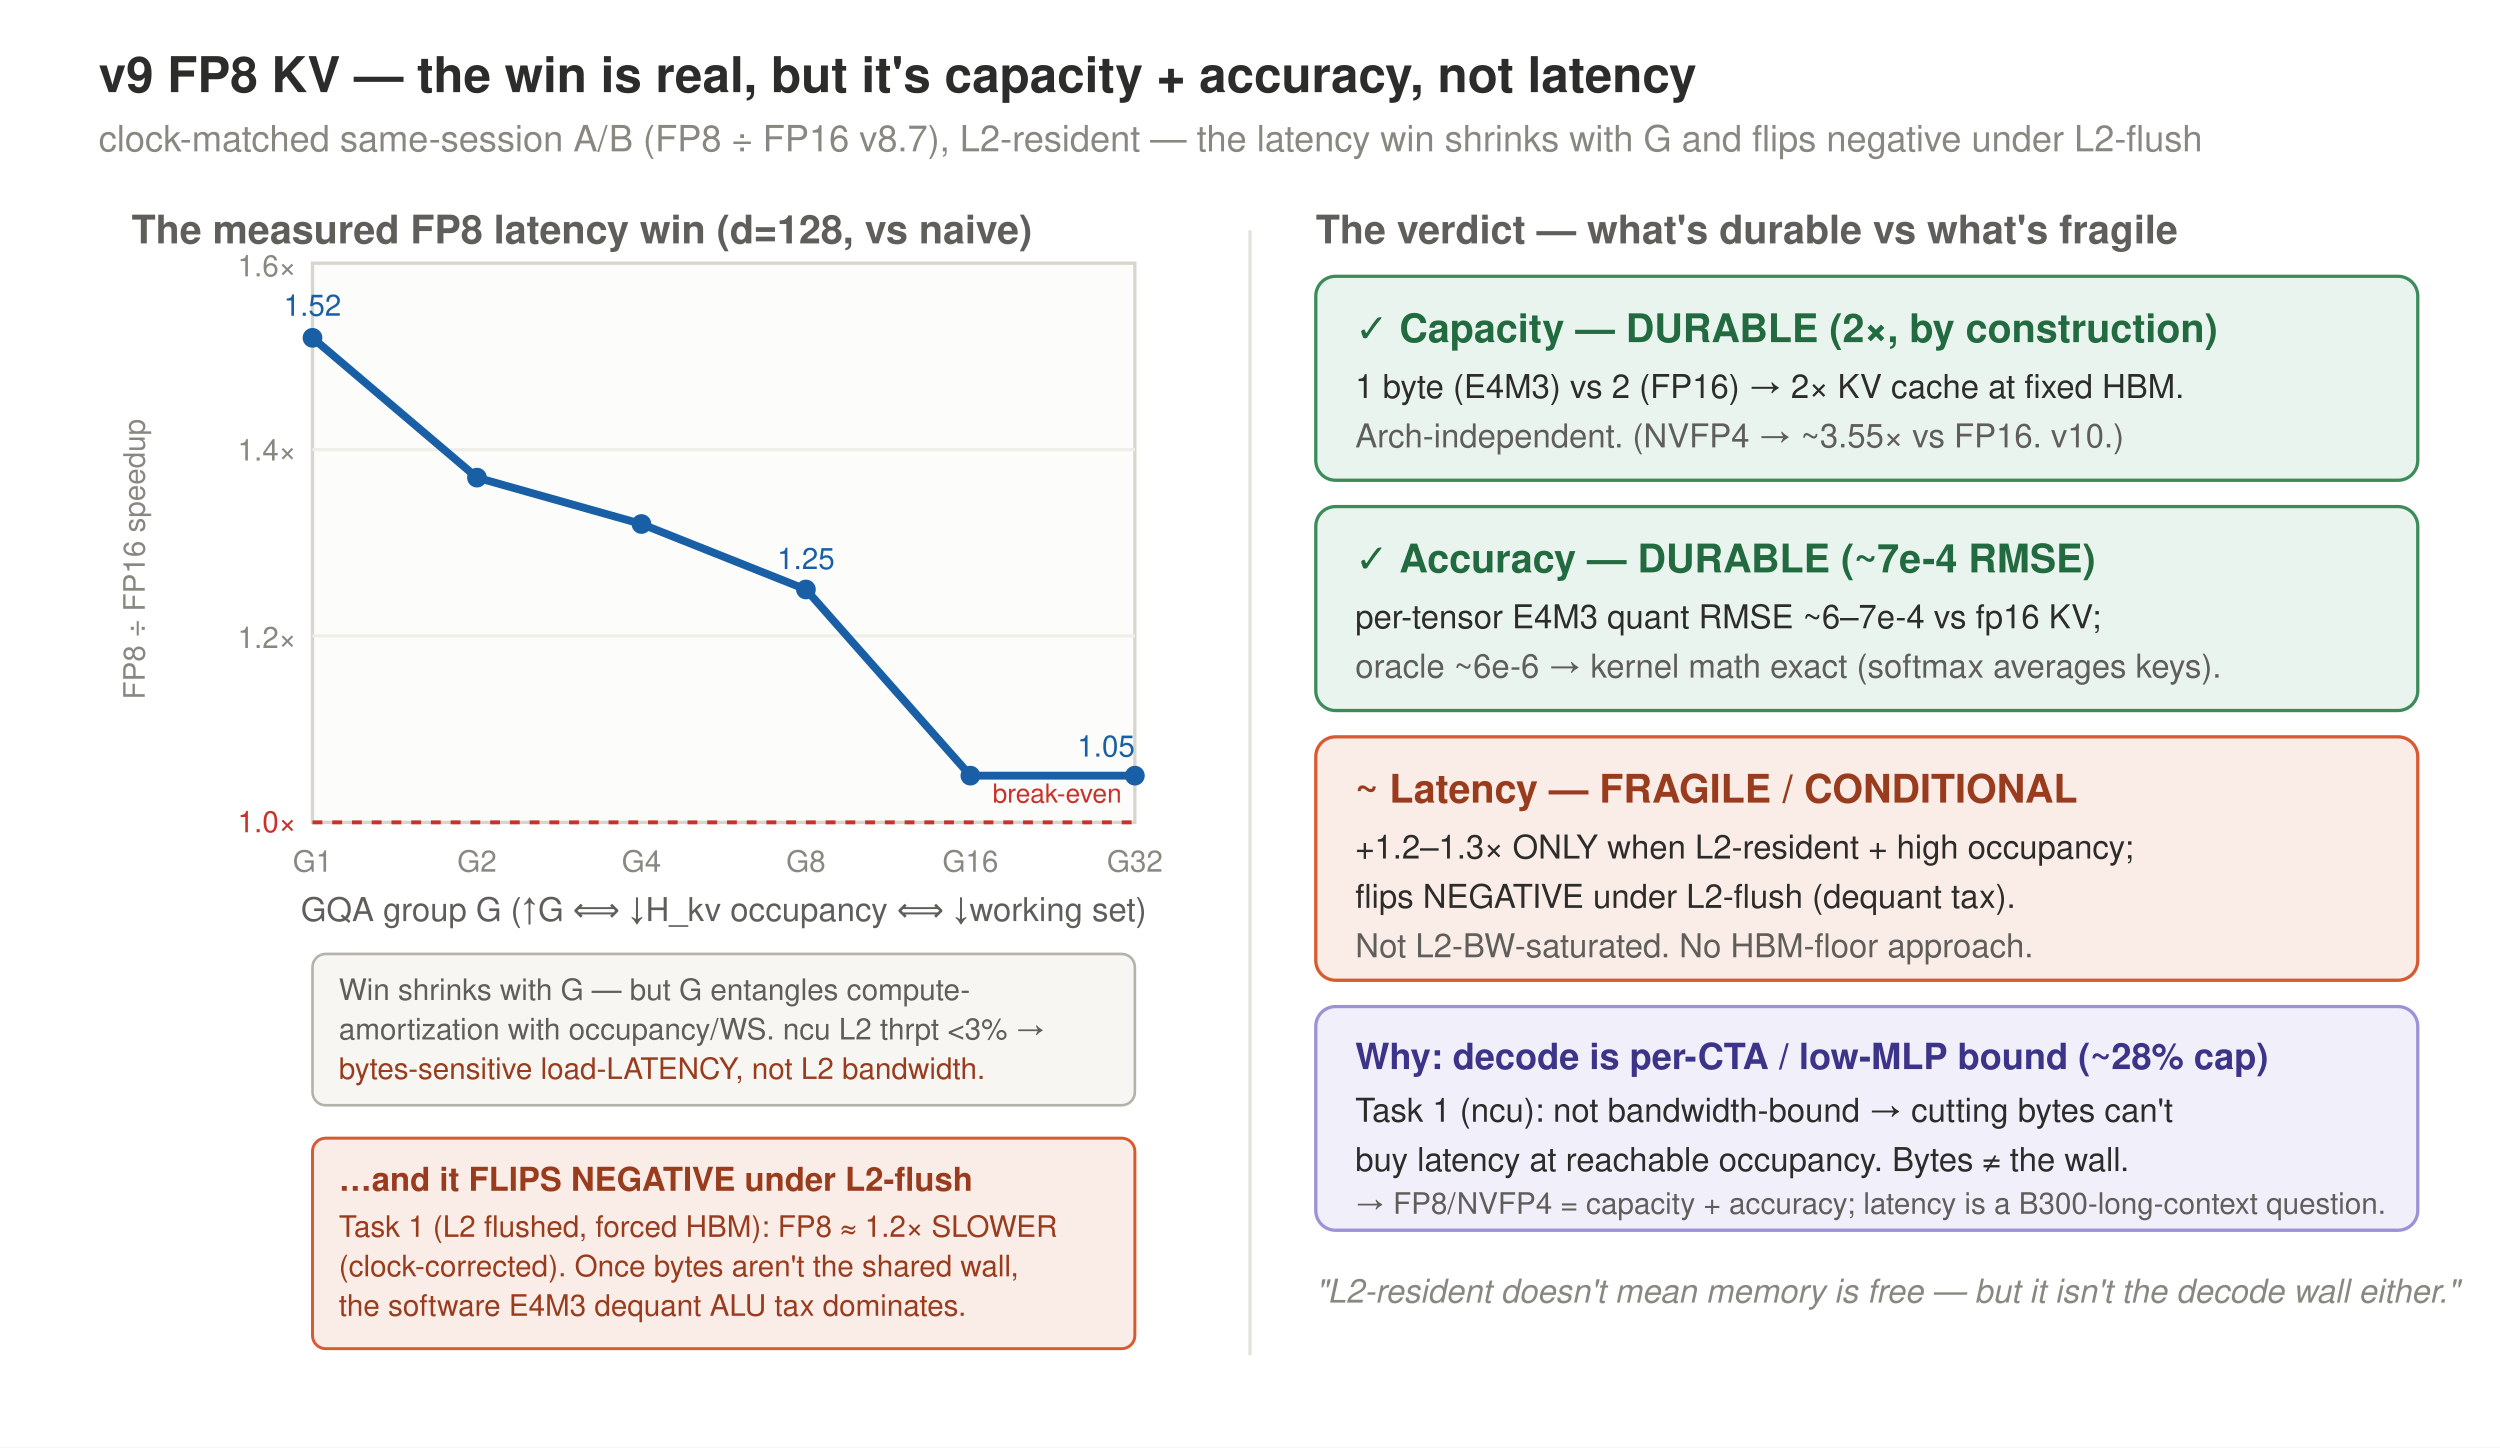
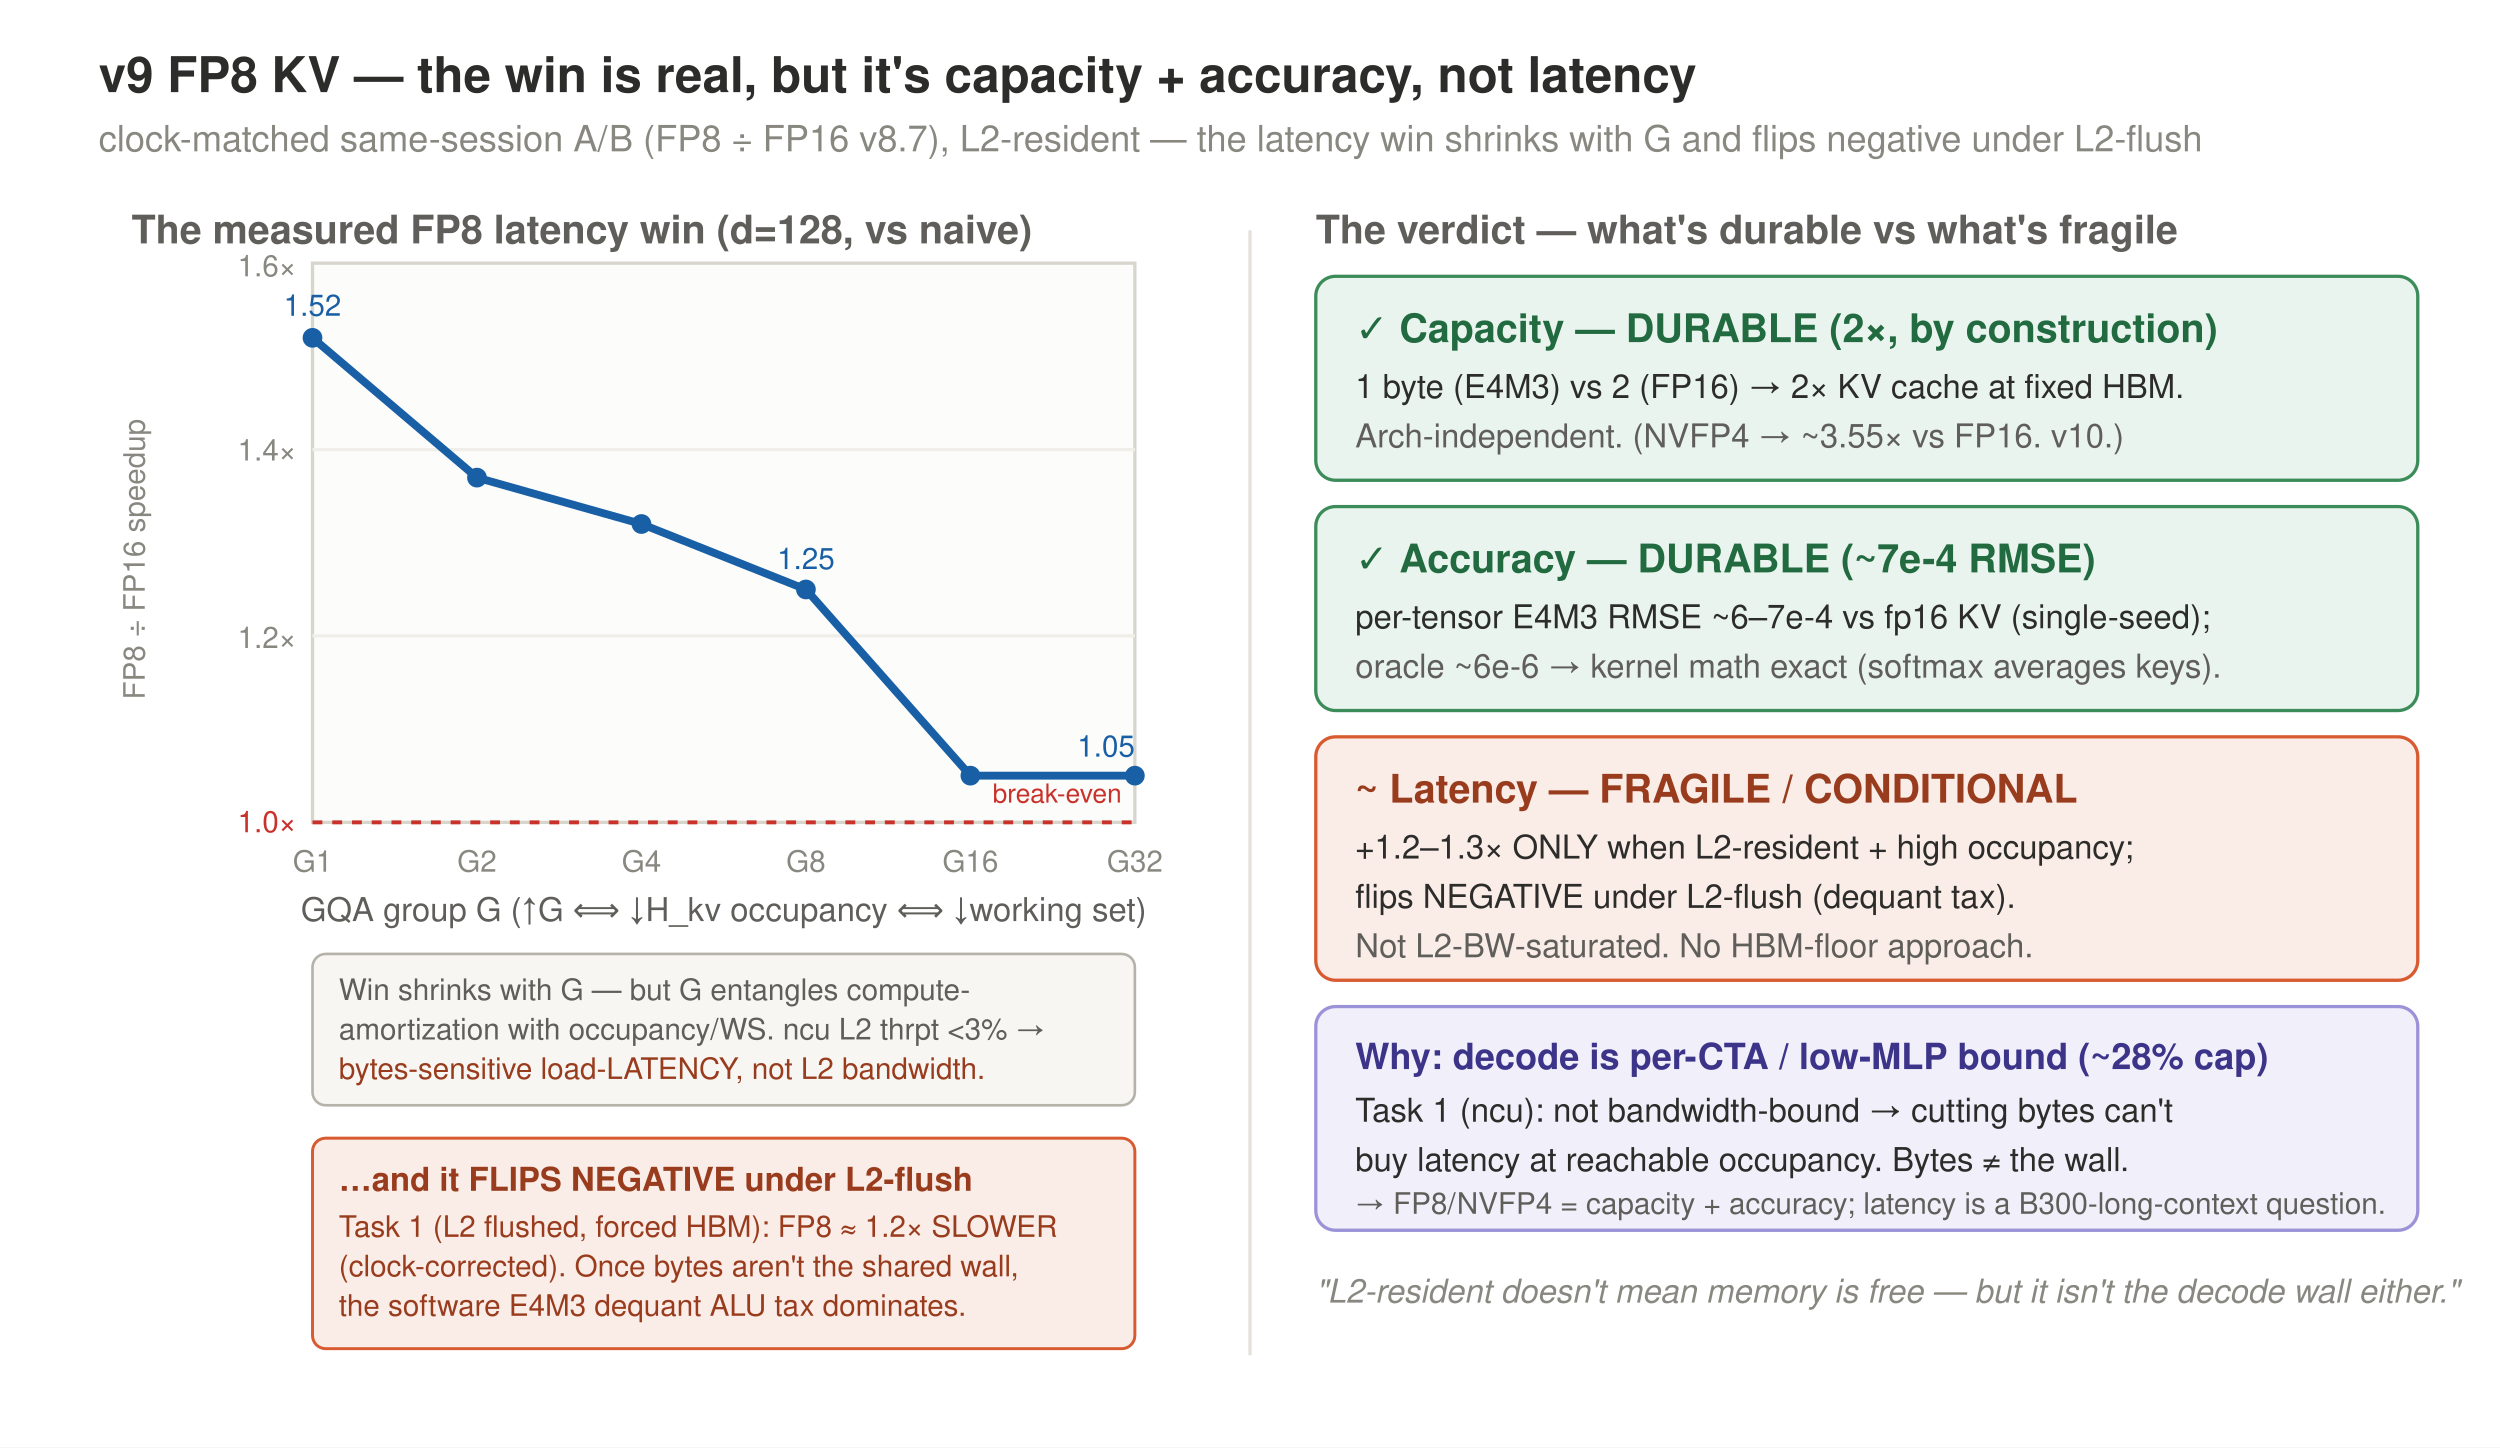
<svg xmlns="http://www.w3.org/2000/svg" width="100%" viewBox="0 0 760 440" role="img" font-family="Helvetica, Arial, sans-serif">
  <rect x="0" y="0" width="760" height="440" fill="#ffffff" />
  <text x="30" y="28" font-size="15" font-weight="600" fill="#2C2C2A">v9 FP8 KV — the win is real, but it's capacity + accuracy, not latency</text>
  <text x="30" y="46" font-size="11" fill="#888780">clock-matched same-session A/B (FP8 ÷ FP16 v8.7), L2-resident — the latency win shrinks with G and flips negative under L2-flush</text>
  <text x="40" y="74" font-size="12" font-weight="600" fill="#5F5E5A">The measured FP8 latency win (d=128, vs naive)</text>
  <rect x="95" y="80" width="250" height="170" fill="#FCFCFB" stroke="#D7D5CC" stroke-width="1" />
  <line x1="95" y1="250" x2="345" y2="250" stroke="#C9322B" stroke-width="1.2" stroke-dasharray="3 3" />
  <text x="90" y="253" font-size="9" fill="#C9322B" text-anchor="end">1.0×</text>
  <line x1="95" y1="193.3" x2="345" y2="193.3" stroke="#EFEEE9" stroke-width="1" />
  <text x="90" y="197" font-size="9" fill="#888780" text-anchor="end">1.2×</text>
  <line x1="95" y1="136.7" x2="345" y2="136.7" stroke="#EFEEE9" stroke-width="1" />
  <text x="90" y="140" font-size="9" fill="#888780" text-anchor="end">1.4×</text>
  <text x="90" y="84" font-size="9" fill="#888780" text-anchor="end">1.6×</text>
  <text x="44" y="170" font-size="9" fill="#888780" text-anchor="middle" transform="rotate(-90 44 170)">FP8 ÷ FP16 speedup</text>
  <text x="341" y="244" font-size="8" fill="#C9322B" text-anchor="end">break-even</text>
  <polyline points="95,102.7 145,145.2 195,159.3 245,179.2 295,235.8 345,235.8" fill="none" stroke="#185FA5" stroke-width="2.4" />
  <g fill="#185FA5">
    <circle cx="95" cy="102.7" r="3" />
    <circle cx="145" cy="145.2" r="3" />
    <circle cx="195" cy="159.3" r="3" />
    <circle cx="245" cy="179.2" r="3" />
    <circle cx="295" cy="235.8" r="3" />
    <circle cx="345" cy="235.8" r="3" />
  </g>
  <text x="95" y="96" font-size="9" fill="#185FA5" text-anchor="middle">1.52</text>
  <text x="245" y="173" font-size="9" fill="#185FA5" text-anchor="middle">1.25</text>
  <text x="345" y="230" font-size="9" fill="#185FA5" text-anchor="end">1.05</text>
  <text x="95" y="265" font-size="9" fill="#888780" text-anchor="middle">G1</text>
  <text x="145" y="265" font-size="9" fill="#888780" text-anchor="middle">G2</text>
  <text x="195" y="265" font-size="9" fill="#888780" text-anchor="middle">G4</text>
  <text x="245" y="265" font-size="9" fill="#888780" text-anchor="middle">G8</text>
  <text x="295" y="265" font-size="9" fill="#888780" text-anchor="middle">G16</text>
  <text x="345" y="265" font-size="9" fill="#888780" text-anchor="middle">G32</text>
  <text x="220" y="280" font-size="10" fill="#5F5E5A" text-anchor="middle">GQA group G  (↑G ⟺ ↓H_kv occupancy ⟺ ↓working set)</text>
  <rect x="95" y="290" width="250" height="46" rx="4" fill="#F7F6F3" stroke="#B4B2A9" stroke-width="0.8" />
  <text x="103" y="304" font-size="9" fill="#5F5E5A">Win shrinks with G — but G entangles compute-</text>
  <text x="103" y="316" font-size="9" fill="#5F5E5A">amortization with occupancy/WS. ncu L2 thrpt &lt;3% →</text>
  <text x="103" y="328" font-size="9" fill="#993C1D">bytes-sensitive load-LATENCY, not L2 bandwidth.</text>
  <rect x="95" y="346" width="250" height="64" rx="4" fill="#FAECE7" stroke="#D85A30" stroke-width="0.9" />
  <text x="103" y="362" font-size="10" font-weight="600" fill="#993C1D">…and it FLIPS NEGATIVE under L2-flush</text>
  <text x="103" y="376" font-size="9" fill="#993C1D">Task 1 (L2 flushed, forced HBM): FP8 ≈ 1.2× SLOWER</text>
  <text x="103" y="388" font-size="9" fill="#993C1D">(clock-corrected). Once bytes aren't the shared wall,</text>
  <text x="103" y="400" font-size="9" fill="#993C1D">the software E4M3 dequant ALU tax dominates.</text>
  <line x1="380" y1="70" x2="380" y2="412" stroke="#E3E1DA" stroke-width="1" />
  <text x="400" y="74" font-size="12" font-weight="600" fill="#5F5E5A">The verdict — what's durable vs what's fragile</text>
  <rect x="400" y="84" width="335" height="62" rx="6" fill="#EAF4EE" stroke="#3C8C5A" stroke-width="1" />
  <text x="412" y="104" font-size="12" font-weight="600" fill="#226B40">✓ Capacity — DURABLE (2×, by construction)</text>
  <text x="412" y="121" font-size="10" fill="#2C2C2A">1 byte (E4M3) vs 2 (FP16) → 2× KV cache at fixed HBM.</text>
  <text x="412" y="136" font-size="10" fill="#5F5E5A">Arch-independent. (NVFP4 → ~3.55× vs FP16. v10.)</text>
  <rect x="400" y="154" width="335" height="62" rx="6" fill="#EAF4EE" stroke="#3C8C5A" stroke-width="1" />
  <text x="412" y="174" font-size="12" font-weight="600" fill="#226B40">✓ Accuracy — DURABLE (~7e-4 RMSE)</text>
-   <text x="412" y="191" font-size="10" fill="#2C2C2A">per-tensor E4M3 quant RMSE ~6–7e-4 vs fp16 KV;</text>
+   <text x="412" y="191" font-size="10" fill="#2C2C2A">per-tensor E4M3 RMSE ~6–7e-4 vs fp16 KV (single-seed);</text>
  <text x="412" y="206" font-size="10" fill="#5F5E5A">oracle ~6e-6 → kernel math exact (softmax averages keys).</text>
  <rect x="400" y="224" width="335" height="74" rx="6" fill="#FAECE7" stroke="#D85A30" stroke-width="1" />
  <text x="412" y="244" font-size="12" font-weight="600" fill="#993C1D">~ Latency — FRAGILE / CONDITIONAL</text>
  <text x="412" y="261" font-size="10" fill="#2C2C2A">+1.2–1.3× ONLY when L2-resident + high occupancy;</text>
  <text x="412" y="276" font-size="10" fill="#2C2C2A">flips NEGATIVE under L2-flush (dequant tax).</text>
  <text x="412" y="291" font-size="10" fill="#5F5E5A">Not L2-BW-saturated. No HBM-floor approach.</text>
  <rect x="400" y="306" width="335" height="68" rx="6" fill="#F1EFFA" stroke="#9B92D8" stroke-width="1" />
  <text x="412" y="325" font-size="11" font-weight="600" fill="#3C3489">Why: decode is per-CTA / low-MLP bound (~28% cap)</text>
  <text x="412" y="341" font-size="10" fill="#2C2C2A">Task 1 (ncu): not bandwidth-bound → cutting bytes can't</text>
  <text x="412" y="356" font-size="10" fill="#2C2C2A">buy latency at reachable occupancy. Bytes ≠ the wall.</text>
  <text x="412" y="369" font-size="9" fill="#5F5E5A">→ FP8/NVFP4 = capacity + accuracy; latency is a B300-long-context question.</text>
  <text x="400" y="396" font-size="10" font-style="italic" fill="#888780">"L2-resident doesn't mean memory is free — but it isn't the decode wall either."</text>
</svg>
